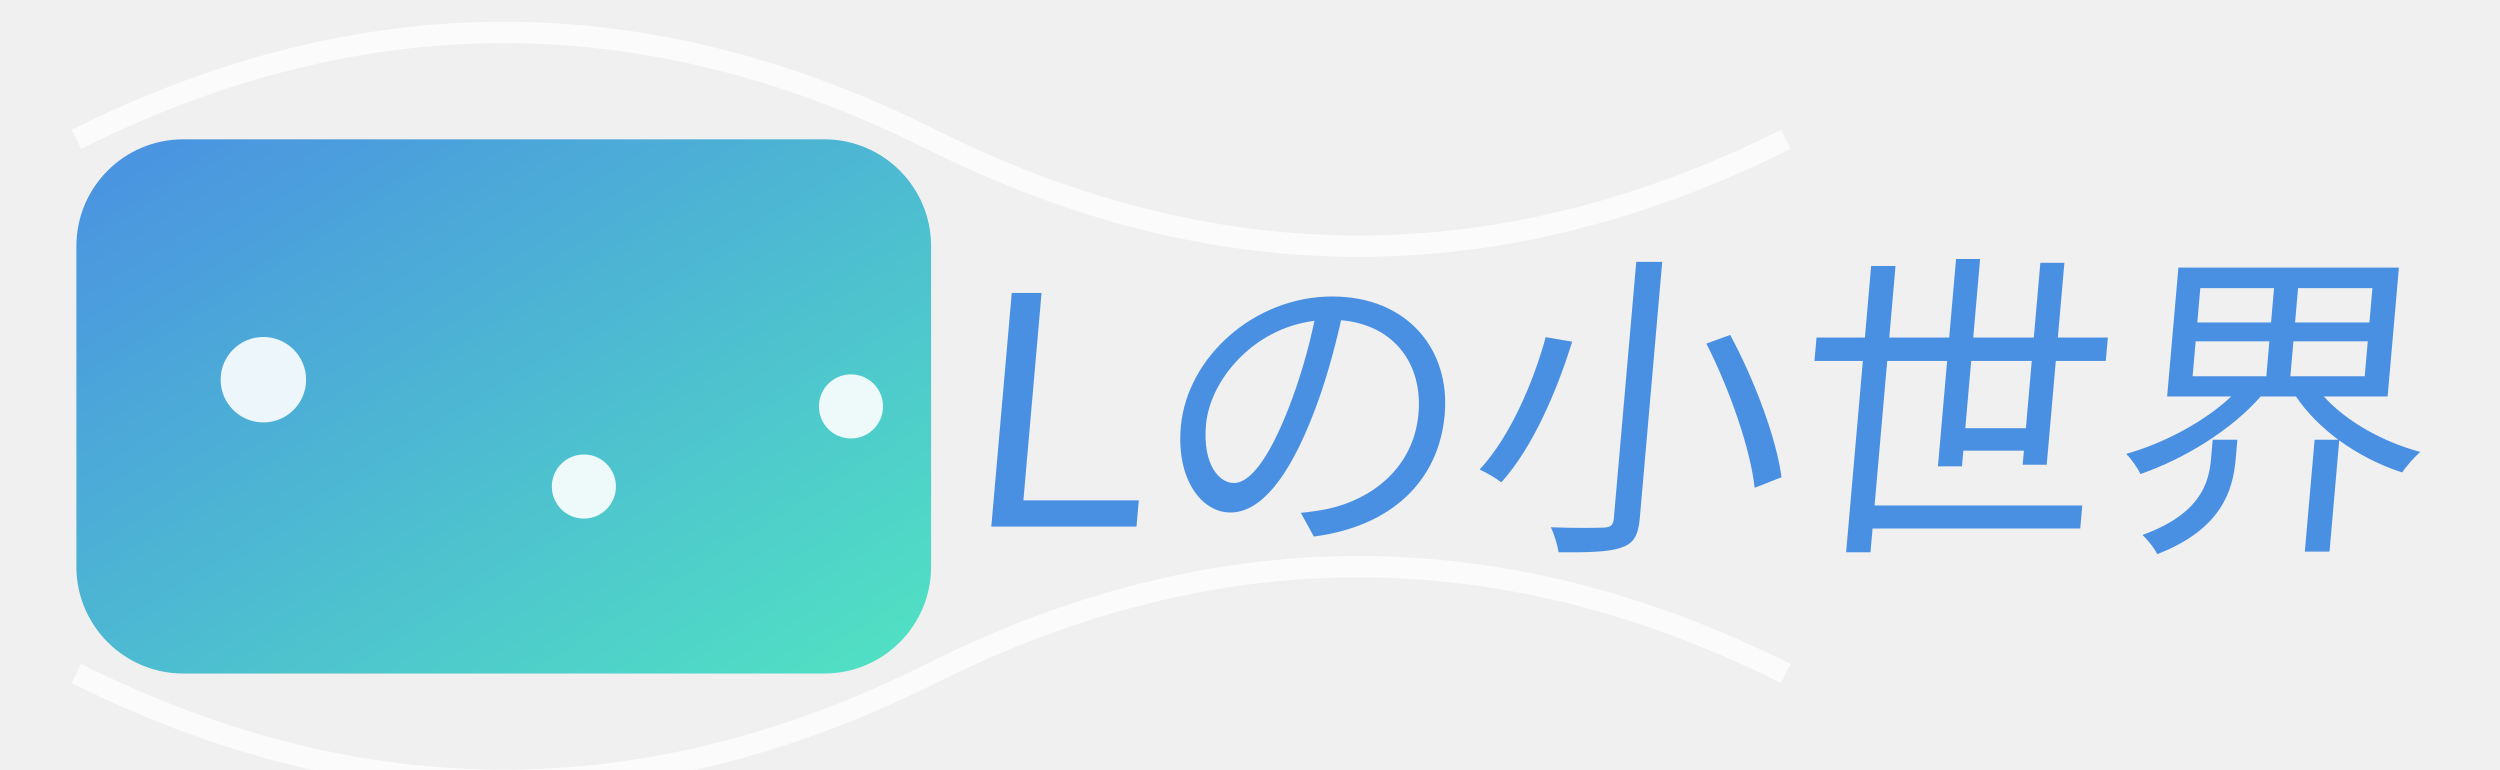
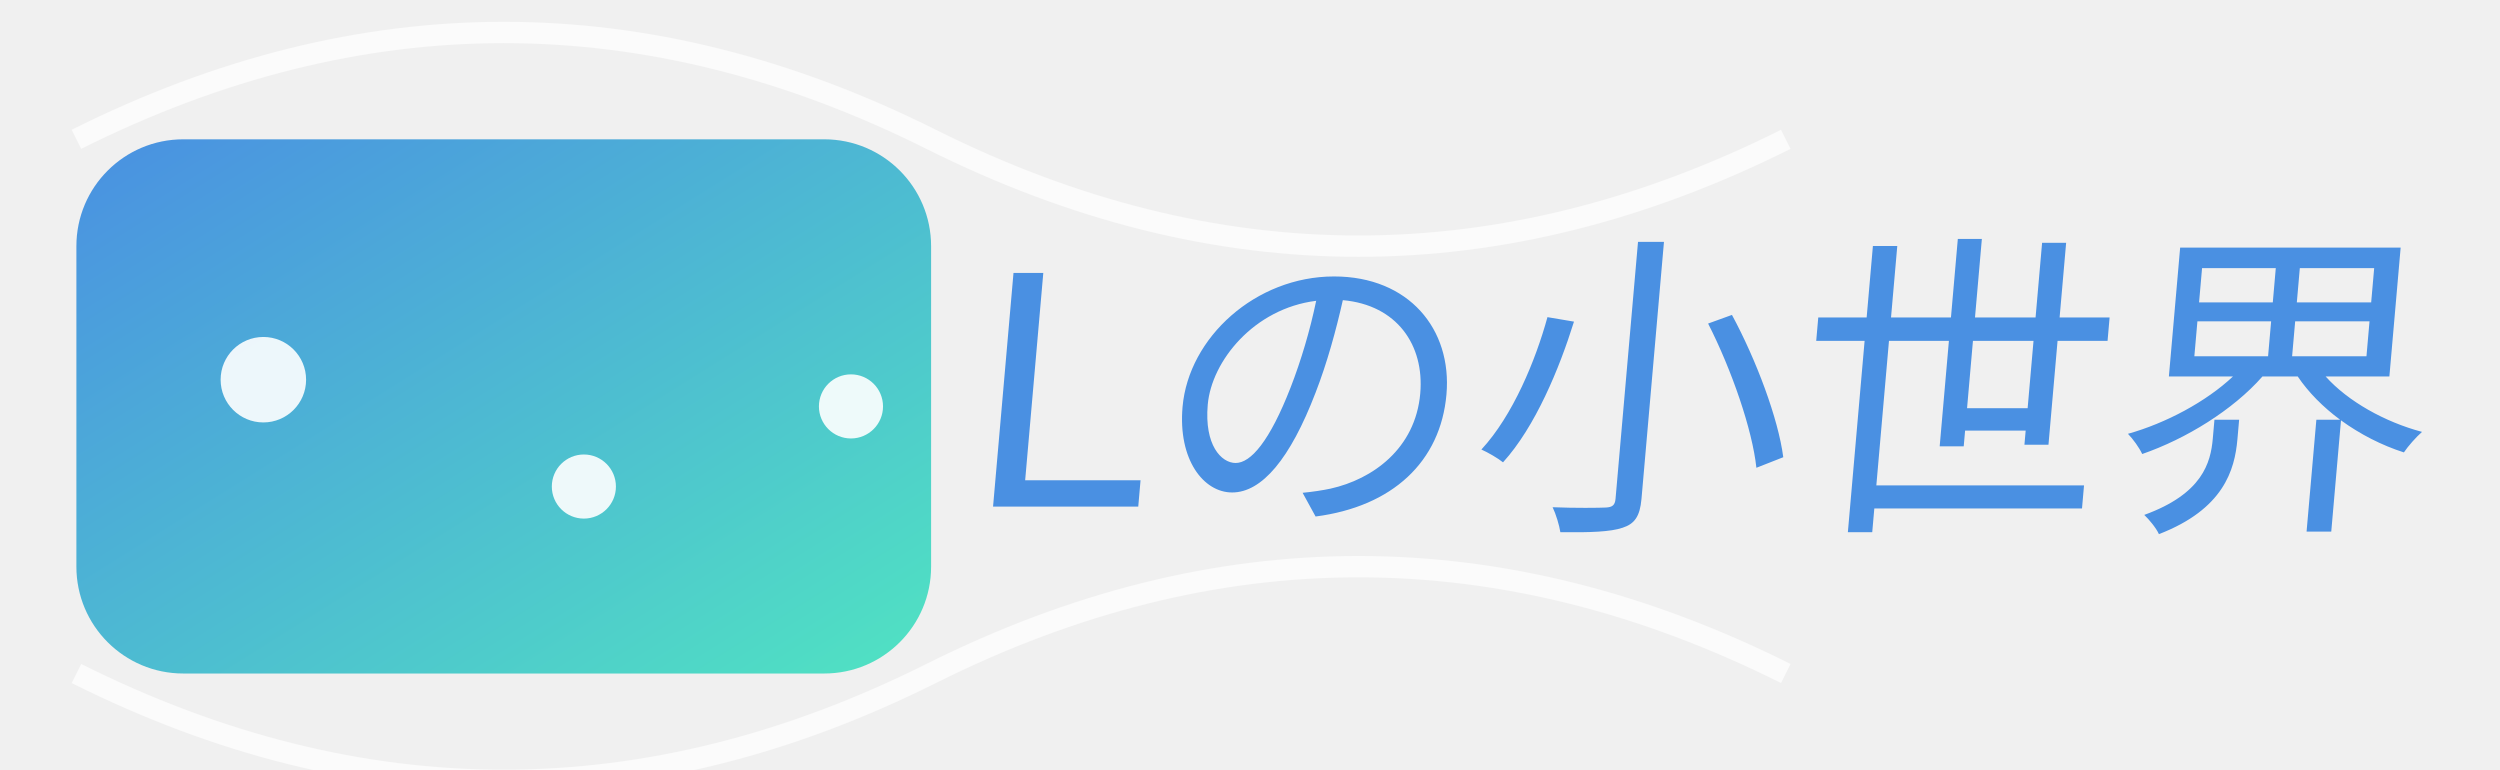
<svg xmlns="http://www.w3.org/2000/svg" width="2600" height="800" viewBox="0 0 2600 800">
  <defs>
    <linearGradient id="grad" x1="0%" y1="0%" x2="100%" y2="100%">
      <stop offset="0%" stop-color="#4A90E2" />
      <stop offset="100%" stop-color="#50E3C2" />
    </linearGradient>
  </defs>
  <g transform="translate(10,6) scale(1.3889)">
    <rect x="50" y="100" width="640" height="400" rx="80" fill="url(#grad)" />
    <path d="M50,100 q320,-160 640,0 t640,0" stroke="white" stroke-width="16" fill="none" opacity="0.7" />
    <path d="M50,500 q320,160 640,0 t640,0" stroke="white" stroke-width="16" fill="none" opacity="0.7" />
    <circle cx="190" cy="280" r="32" fill="white" opacity="0.9" />
    <circle cx="430" cy="360" r="24" fill="white" opacity="0.9" />
    <circle cx="630" cy="300" r="24" fill="white" opacity="0.9" />
-     <text x="750" y="390" font-family="Helvetica, Arial, sans-serif" font-size="240" font-weight="500" fill="#4A90E2" text-anchor="start" alignment-baseline="middle" transform="skewX(-5)">
+     <text x="750" y="375" font-family="Helvetica, Arial, sans-serif" font-size="240" font-weight="500" fill="#4A90E2" text-anchor="start" alignment-baseline="middle" transform="skewX(-5)">
      Lの小世界
    </text>
  </g>
</svg>
